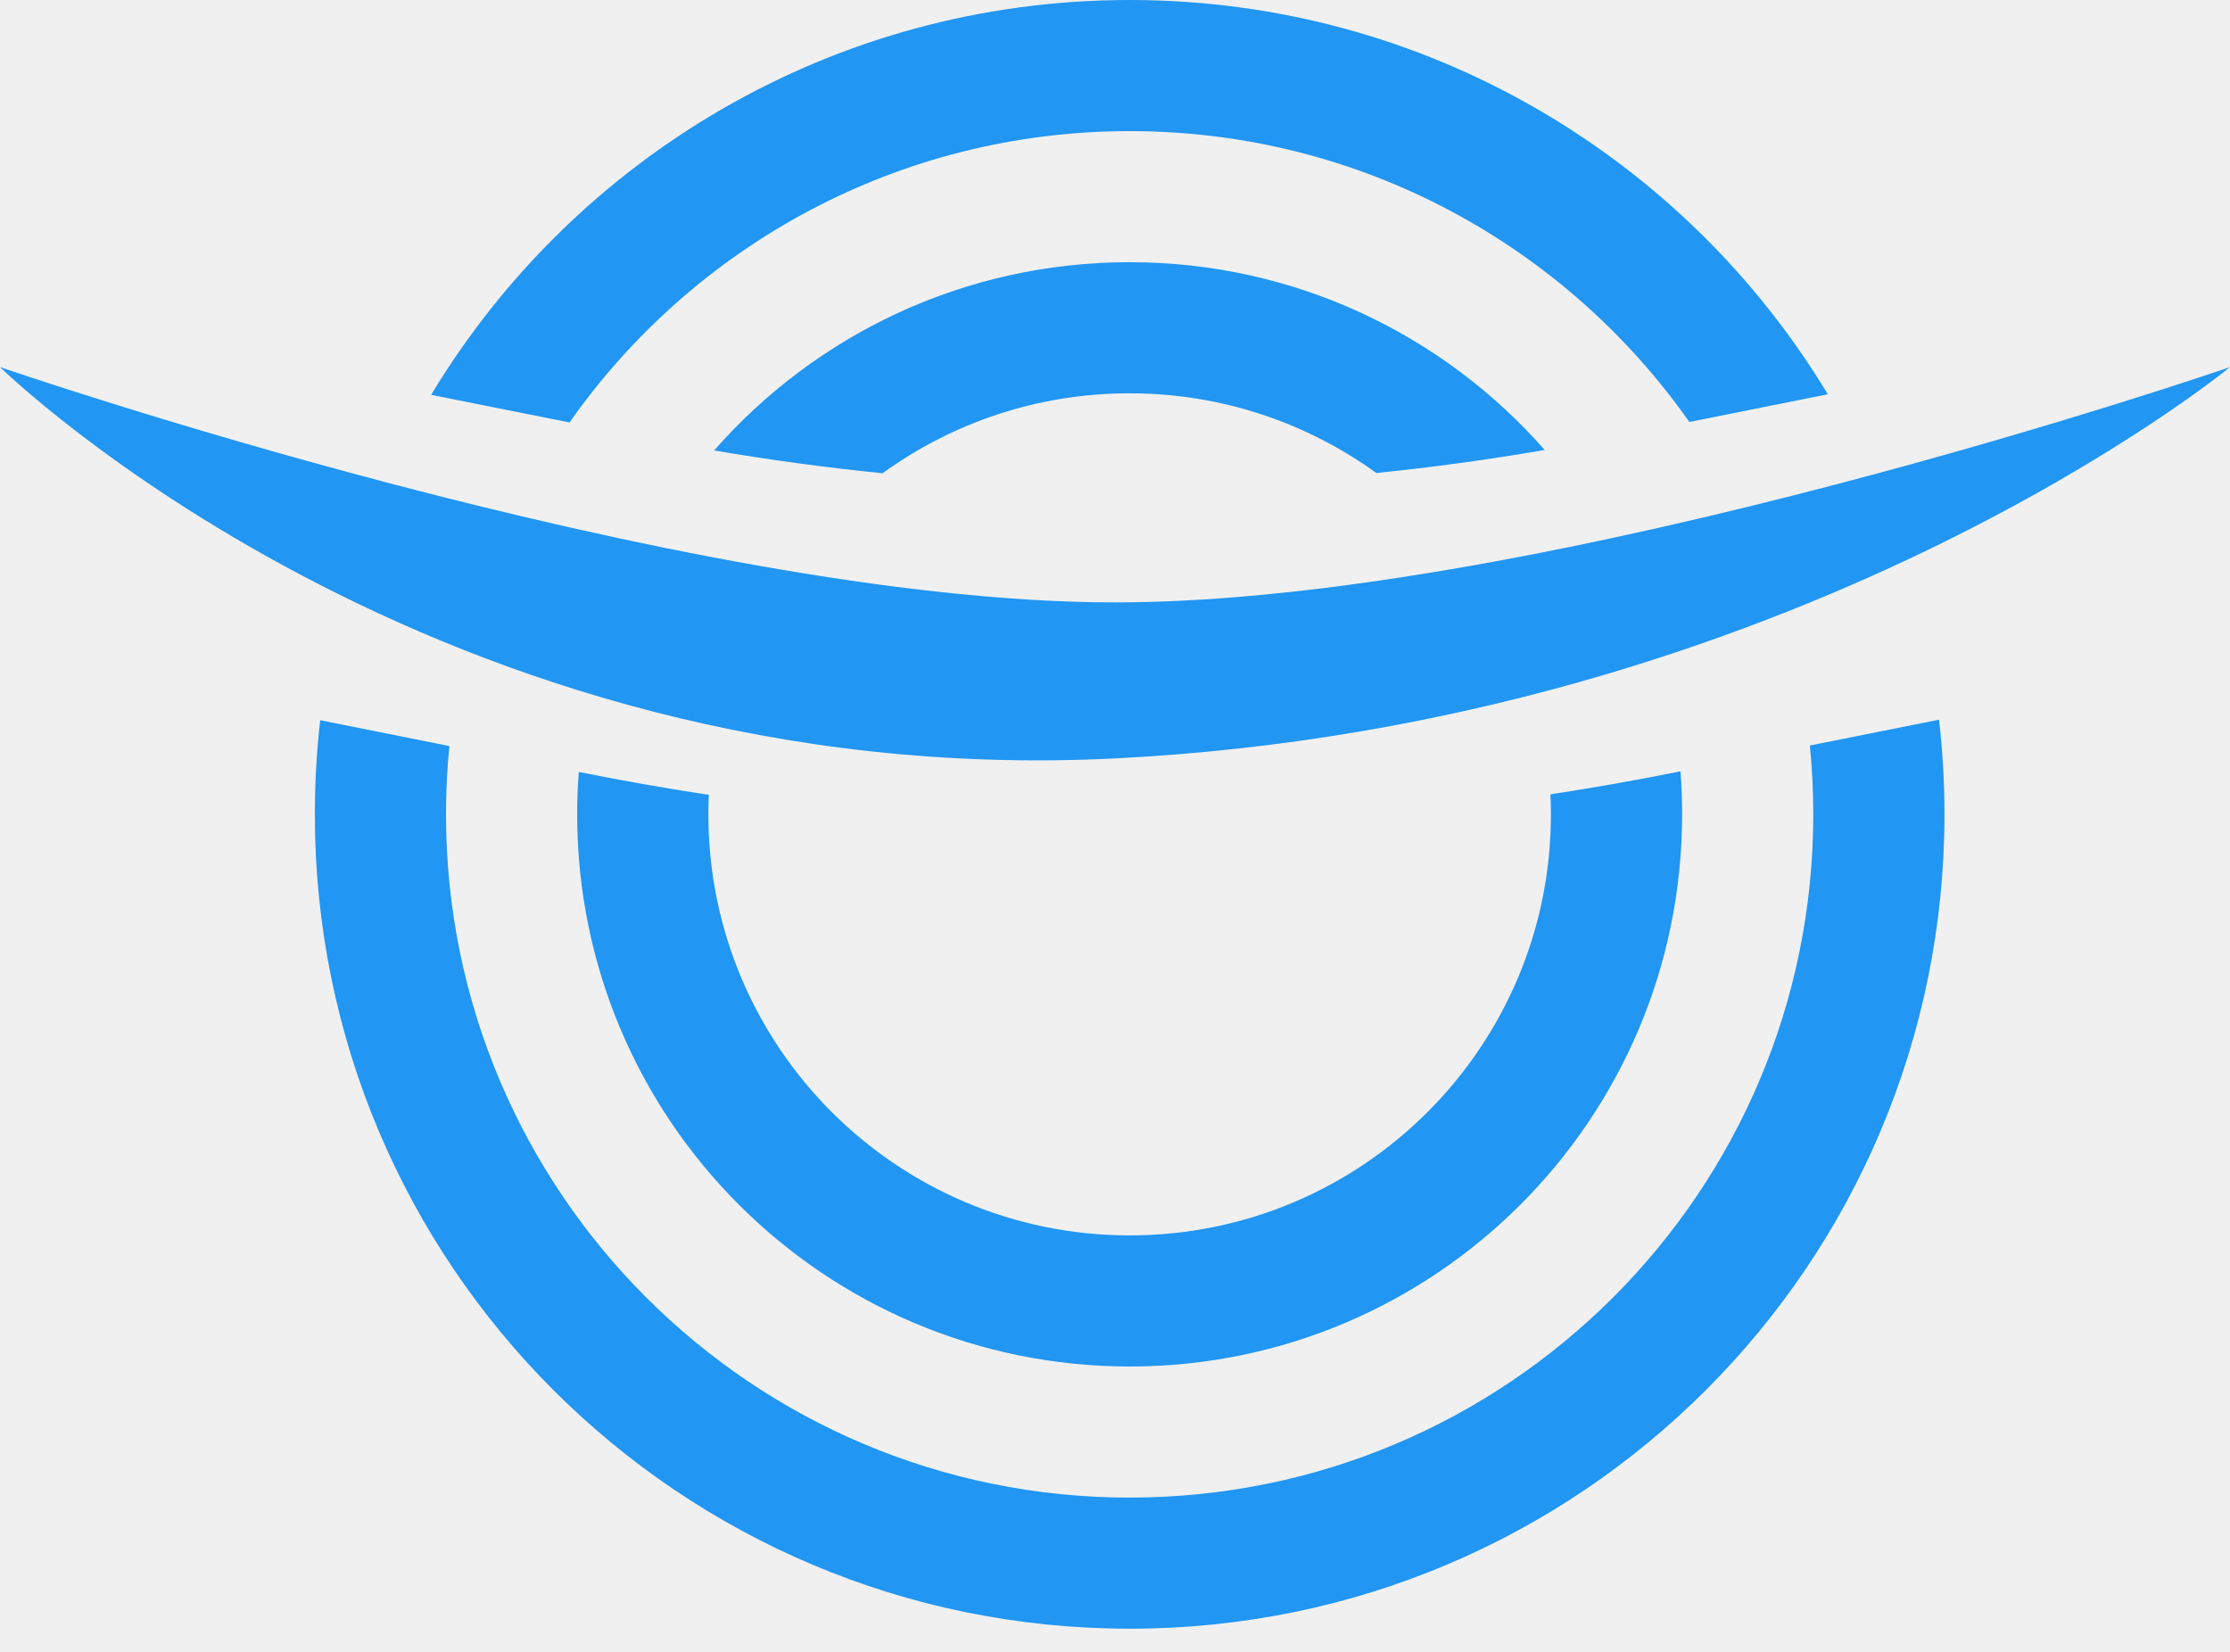
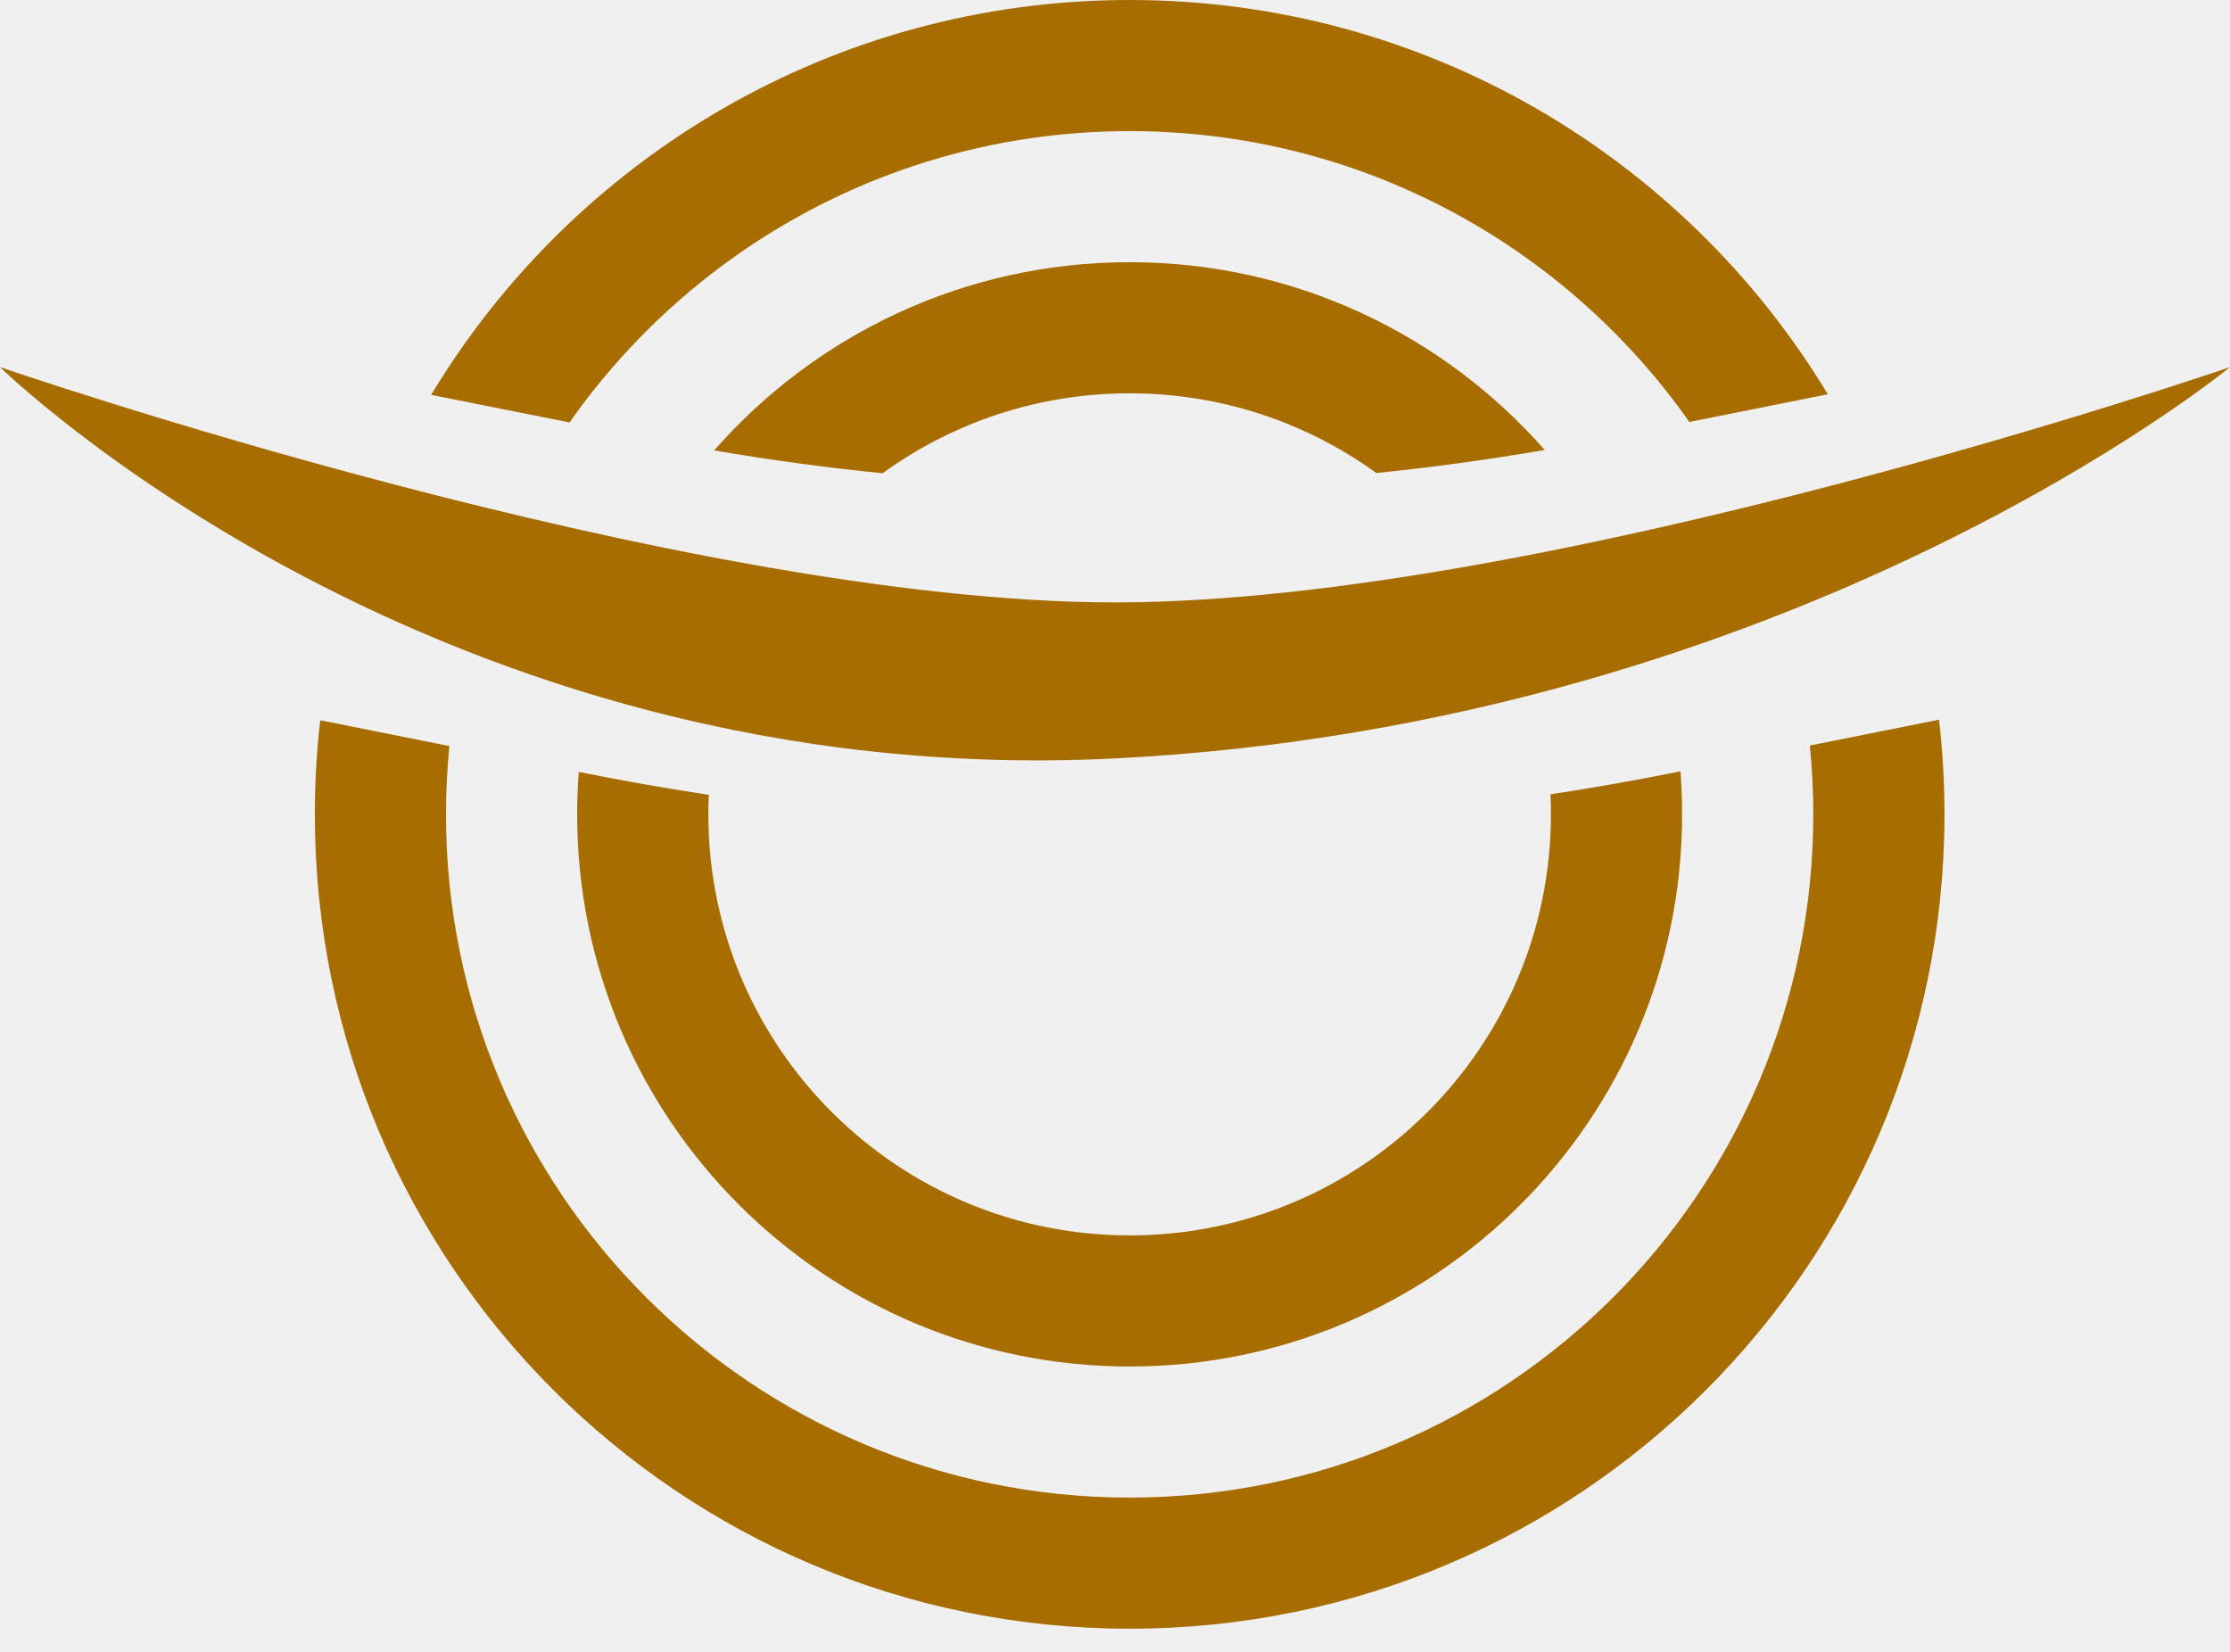
<svg xmlns="http://www.w3.org/2000/svg" width="54" height="40" viewBox="0 0 54 40" fill="none">
-   <path fill-rule="evenodd" clip-rule="evenodd" d="M17.164 19.247C17.157 19.403 17.153 19.561 17.153 19.719C17.153 25.35 21.72 29.915 27.355 29.915C32.989 29.915 37.556 25.35 37.556 19.719C37.556 19.557 37.552 19.396 37.545 19.235C38.562 19.08 39.576 18.901 40.587 18.699L40.693 18.678C40.719 19.022 40.733 19.369 40.733 19.719C40.733 27.104 34.743 33.09 27.355 33.09C19.966 33.09 13.976 27.104 13.976 19.719C13.976 19.374 13.99 19.032 14.015 18.693L14.049 18.699C15.084 18.906 16.122 19.089 17.164 19.247ZM33.328 11.454C31.649 10.24 29.585 9.524 27.355 9.524C25.119 9.524 23.052 10.242 21.372 11.46C20.008 11.323 18.648 11.139 17.293 10.907C19.745 8.113 23.344 6.349 27.355 6.349C31.36 6.349 34.954 8.108 37.406 10.896C36.052 11.129 34.692 11.315 33.328 11.454ZM43.826 18.052C43.881 18.6 43.909 19.157 43.909 19.719C43.909 28.857 36.497 36.264 27.355 36.264C18.212 36.264 10.8 28.857 10.8 19.719C10.8 19.162 10.828 18.61 10.882 18.066L7.754 17.441C7.668 18.189 7.624 18.949 7.624 19.719C7.624 30.61 16.457 39.439 27.355 39.439C38.252 39.439 47.086 30.61 47.086 19.719C47.086 18.944 47.041 18.179 46.954 17.427L43.826 18.052ZM44.261 9.547L40.908 10.218C37.913 5.958 32.959 3.175 27.355 3.175C21.744 3.175 16.786 5.964 13.791 10.23L10.44 9.561C13.892 3.832 20.176 0 27.355 0C34.528 0 40.807 3.826 44.261 9.547Z" fill="#2196F3" />
+   <path fill-rule="evenodd" clip-rule="evenodd" d="M17.164 19.247C17.157 19.403 17.153 19.561 17.153 19.719C17.153 25.35 21.72 29.915 27.355 29.915C32.989 29.915 37.556 25.35 37.556 19.719C37.556 19.557 37.552 19.396 37.545 19.235C38.562 19.08 39.576 18.901 40.587 18.699L40.693 18.678C40.719 19.022 40.733 19.369 40.733 19.719C40.733 27.104 34.743 33.09 27.355 33.09C19.966 33.09 13.976 27.104 13.976 19.719C13.976 19.374 13.99 19.032 14.015 18.693L14.049 18.699C15.084 18.906 16.122 19.089 17.164 19.247ZM33.328 11.454C31.649 10.24 29.585 9.524 27.355 9.524C25.119 9.524 23.052 10.242 21.372 11.46C20.008 11.323 18.648 11.139 17.293 10.907C19.745 8.113 23.344 6.349 27.355 6.349C31.36 6.349 34.954 8.108 37.406 10.896C36.052 11.129 34.692 11.315 33.328 11.454ZM43.826 18.052C43.881 18.6 43.909 19.157 43.909 19.719C43.909 28.857 36.497 36.264 27.355 36.264C18.212 36.264 10.8 28.857 10.8 19.719C10.8 19.162 10.828 18.61 10.882 18.066L7.754 17.441C7.668 18.189 7.624 18.949 7.624 19.719C7.624 30.61 16.457 39.439 27.355 39.439C38.252 39.439 47.086 30.61 47.086 19.719C47.086 18.944 47.041 18.179 46.954 17.427L43.826 18.052ZM44.261 9.547L40.908 10.218C37.913 5.958 32.959 3.175 27.355 3.175C21.744 3.175 16.786 5.964 13.791 10.23L10.44 9.561C13.892 3.832 20.176 0 27.355 0C34.528 0 40.807 3.826 44.261 9.547Z" fill="#a76d01" />
  <mask id="mask0_1413_1551" style="mask-type:alpha" maskUnits="userSpaceOnUse" x="0" y="8" width="54" height="11">
    <path d="M27 18.365C10.511 19.194 0 8.889 0 8.889C0 8.889 16.518 14.587 27 14.587C37.482 14.587 54 8.889 54 8.889C54 8.889 43.489 17.536 27 18.365Z" fill="white" />
  </mask>
  <g mask="url(#mask0_1413_1551)">
-     <path d="M-4.673e-05 8.889L3.731 -1.914L-8.008 17.047L-4.673e-05 8.889ZM27 18.365L26.425 6.951L27 18.365ZM54 8.889L61.267 17.713L50.269 -1.914L54 8.889ZM-4.673e-05 8.889C-8.008 17.047 -8.005 17.05 -8.001 17.054C-8 17.055 -7.997 17.058 -7.994 17.061C-7.99 17.065 -7.985 17.07 -7.98 17.075C-7.969 17.085 -7.959 17.096 -7.947 17.107C-7.924 17.129 -7.898 17.154 -7.869 17.181C-7.812 17.236 -7.744 17.3 -7.664 17.374C-7.506 17.522 -7.303 17.706 -7.056 17.922C-6.565 18.353 -5.897 18.913 -5.061 19.553C-3.396 20.83 -1.026 22.46 1.98 24.046C7.979 27.209 16.772 30.323 27.575 29.779L26.425 6.951C20.739 7.237 16.033 5.612 12.653 3.83C10.97 2.943 9.682 2.049 8.861 1.419C8.454 1.107 8.172 0.867 8.024 0.738C7.951 0.674 7.912 0.638 7.908 0.634C7.907 0.633 7.914 0.64 7.931 0.656C7.939 0.663 7.95 0.674 7.962 0.686C7.969 0.692 7.976 0.699 7.983 0.706C7.987 0.71 7.991 0.714 7.995 0.718C7.997 0.72 8 0.723 8.001 0.724C8.005 0.727 8.008 0.73 -4.673e-05 8.889ZM27.575 29.779C37.69 29.271 45.942 26.368 51.66 23.605C54.53 22.219 56.806 20.846 58.419 19.778C59.227 19.243 59.873 18.78 60.349 18.426C60.588 18.248 60.784 18.097 60.937 17.977C61.014 17.917 61.08 17.864 61.135 17.82C61.162 17.798 61.187 17.778 61.209 17.76C61.22 17.751 61.231 17.743 61.24 17.735C61.245 17.731 61.25 17.727 61.254 17.723C61.257 17.721 61.26 17.719 61.261 17.718C61.264 17.715 61.267 17.713 54 8.889C46.733 0.065 46.736 0.063 46.739 0.06C46.74 0.059 46.743 0.057 46.745 0.055C46.748 0.052 46.752 0.049 46.756 0.046C46.763 0.04 46.769 0.035 46.775 0.03C46.787 0.02 46.797 0.013 46.804 0.007C46.818 -0.004 46.823 -0.008 46.818 -0.005C46.81 0.002 46.764 0.038 46.683 0.098C46.52 0.22 46.217 0.439 45.781 0.728C44.907 1.307 43.526 2.148 41.706 3.027C38.047 4.795 32.798 6.631 26.425 6.951L27.575 29.779ZM54 8.889C50.269 -1.914 50.27 -1.915 50.271 -1.915C50.271 -1.915 50.272 -1.915 50.272 -1.915C50.273 -1.916 50.274 -1.916 50.274 -1.916C50.275 -1.916 50.275 -1.916 50.274 -1.916C50.271 -1.915 50.265 -1.913 50.255 -1.91C50.235 -1.903 50.2 -1.891 50.15 -1.874C50.051 -1.84 49.894 -1.788 49.684 -1.719C49.265 -1.58 48.639 -1.377 47.848 -1.13C46.261 -0.635 44.043 0.025 41.532 0.682C36.215 2.075 30.674 3.158 27 3.158V26.015C33.809 26.015 41.767 24.25 47.329 22.793C50.259 22.026 52.825 21.262 54.663 20.689C55.584 20.401 56.33 20.159 56.855 19.986C57.118 19.899 57.326 19.83 57.474 19.78C57.547 19.755 57.606 19.735 57.649 19.72C57.671 19.713 57.688 19.707 57.702 19.702C57.709 19.7 57.715 19.698 57.719 19.696C57.722 19.695 57.724 19.694 57.726 19.694C57.727 19.693 57.728 19.693 57.729 19.693C57.73 19.692 57.731 19.692 54 8.889ZM27 3.158C23.326 3.158 17.785 2.075 12.467 0.682C9.957 0.025 7.739 -0.635 6.152 -1.13C5.361 -1.377 4.735 -1.58 4.316 -1.719C4.106 -1.788 3.949 -1.84 3.85 -1.874C3.8 -1.891 3.765 -1.903 3.745 -1.91C3.735 -1.913 3.728 -1.915 3.726 -1.916C3.725 -1.916 3.725 -1.916 3.726 -1.916C3.726 -1.916 3.727 -1.916 3.727 -1.915C3.728 -1.915 3.729 -1.915 3.729 -1.915C3.73 -1.915 3.731 -1.914 -4.673e-05 8.889C-3.731 19.692 -3.73 19.692 -3.729 19.693C-3.728 19.693 -3.727 19.693 -3.726 19.694C-3.724 19.694 -3.722 19.695 -3.72 19.696C-3.715 19.698 -3.709 19.7 -3.702 19.702C-3.689 19.707 -3.671 19.713 -3.649 19.72C-3.606 19.735 -3.547 19.755 -3.474 19.78C-3.326 19.83 -3.118 19.899 -2.855 19.986C-2.33 20.159 -1.584 20.401 -0.663 20.689C1.175 21.262 3.741 22.026 6.671 22.793C12.233 24.25 20.191 26.015 27 26.015V3.158Z" fill="#2196F3" />
+     <path d="M-4.673e-05 8.889L3.731 -1.914L-8.008 17.047L-4.673e-05 8.889ZM27 18.365L26.425 6.951L27 18.365ZM54 8.889L61.267 17.713L50.269 -1.914L54 8.889ZM-4.673e-05 8.889C-8.008 17.047 -8.005 17.05 -8.001 17.054C-8 17.055 -7.997 17.058 -7.994 17.061C-7.99 17.065 -7.985 17.07 -7.98 17.075C-7.969 17.085 -7.959 17.096 -7.947 17.107C-7.924 17.129 -7.898 17.154 -7.869 17.181C-7.812 17.236 -7.744 17.3 -7.664 17.374C-7.506 17.522 -7.303 17.706 -7.056 17.922C-6.565 18.353 -5.897 18.913 -5.061 19.553C-3.396 20.83 -1.026 22.46 1.98 24.046C7.979 27.209 16.772 30.323 27.575 29.779L26.425 6.951C20.739 7.237 16.033 5.612 12.653 3.83C10.97 2.943 9.682 2.049 8.861 1.419C8.454 1.107 8.172 0.867 8.024 0.738C7.951 0.674 7.912 0.638 7.908 0.634C7.907 0.633 7.914 0.64 7.931 0.656C7.939 0.663 7.95 0.674 7.962 0.686C7.969 0.692 7.976 0.699 7.983 0.706C7.987 0.71 7.991 0.714 7.995 0.718C7.997 0.72 8 0.723 8.001 0.724C8.005 0.727 8.008 0.73 -4.673e-05 8.889ZM27.575 29.779C37.69 29.271 45.942 26.368 51.66 23.605C54.53 22.219 56.806 20.846 58.419 19.778C59.227 19.243 59.873 18.78 60.349 18.426C60.588 18.248 60.784 18.097 60.937 17.977C61.014 17.917 61.08 17.864 61.135 17.82C61.162 17.798 61.187 17.778 61.209 17.76C61.22 17.751 61.231 17.743 61.24 17.735C61.245 17.731 61.25 17.727 61.254 17.723C61.257 17.721 61.26 17.719 61.261 17.718C61.264 17.715 61.267 17.713 54 8.889C46.733 0.065 46.736 0.063 46.739 0.06C46.74 0.059 46.743 0.057 46.745 0.055C46.748 0.052 46.752 0.049 46.756 0.046C46.763 0.04 46.769 0.035 46.775 0.03C46.787 0.02 46.797 0.013 46.804 0.007C46.818 -0.004 46.823 -0.008 46.818 -0.005C46.81 0.002 46.764 0.038 46.683 0.098C46.52 0.22 46.217 0.439 45.781 0.728C44.907 1.307 43.526 2.148 41.706 3.027C38.047 4.795 32.798 6.631 26.425 6.951L27.575 29.779ZM54 8.889C50.269 -1.914 50.27 -1.915 50.271 -1.915C50.271 -1.915 50.272 -1.915 50.272 -1.915C50.273 -1.916 50.274 -1.916 50.274 -1.916C50.275 -1.916 50.275 -1.916 50.274 -1.916C50.271 -1.915 50.265 -1.913 50.255 -1.91C50.235 -1.903 50.2 -1.891 50.15 -1.874C50.051 -1.84 49.894 -1.788 49.684 -1.719C49.265 -1.58 48.639 -1.377 47.848 -1.13C46.261 -0.635 44.043 0.025 41.532 0.682C36.215 2.075 30.674 3.158 27 3.158V26.015C33.809 26.015 41.767 24.25 47.329 22.793C50.259 22.026 52.825 21.262 54.663 20.689C55.584 20.401 56.33 20.159 56.855 19.986C57.118 19.899 57.326 19.83 57.474 19.78C57.547 19.755 57.606 19.735 57.649 19.72C57.671 19.713 57.688 19.707 57.702 19.702C57.709 19.7 57.715 19.698 57.719 19.696C57.722 19.695 57.724 19.694 57.726 19.694C57.727 19.693 57.728 19.693 57.729 19.693C57.73 19.692 57.731 19.692 54 8.889ZM27 3.158C23.326 3.158 17.785 2.075 12.467 0.682C9.957 0.025 7.739 -0.635 6.152 -1.13C5.361 -1.377 4.735 -1.58 4.316 -1.719C4.106 -1.788 3.949 -1.84 3.85 -1.874C3.8 -1.891 3.765 -1.903 3.745 -1.91C3.735 -1.913 3.728 -1.915 3.726 -1.916C3.725 -1.916 3.725 -1.916 3.726 -1.916C3.726 -1.916 3.727 -1.916 3.727 -1.915C3.728 -1.915 3.729 -1.915 3.729 -1.915C3.73 -1.915 3.731 -1.914 -4.673e-05 8.889C-3.731 19.692 -3.73 19.692 -3.729 19.693C-3.728 19.693 -3.727 19.693 -3.726 19.694C-3.724 19.694 -3.722 19.695 -3.72 19.696C-3.715 19.698 -3.709 19.7 -3.702 19.702C-3.689 19.707 -3.671 19.713 -3.649 19.72C-3.606 19.735 -3.547 19.755 -3.474 19.78C-3.326 19.83 -3.118 19.899 -2.855 19.986C-2.33 20.159 -1.584 20.401 -0.663 20.689C1.175 21.262 3.741 22.026 6.671 22.793C12.233 24.25 20.191 26.015 27 26.015V3.158Z" fill="#a76d01" />
  </g>
</svg>
